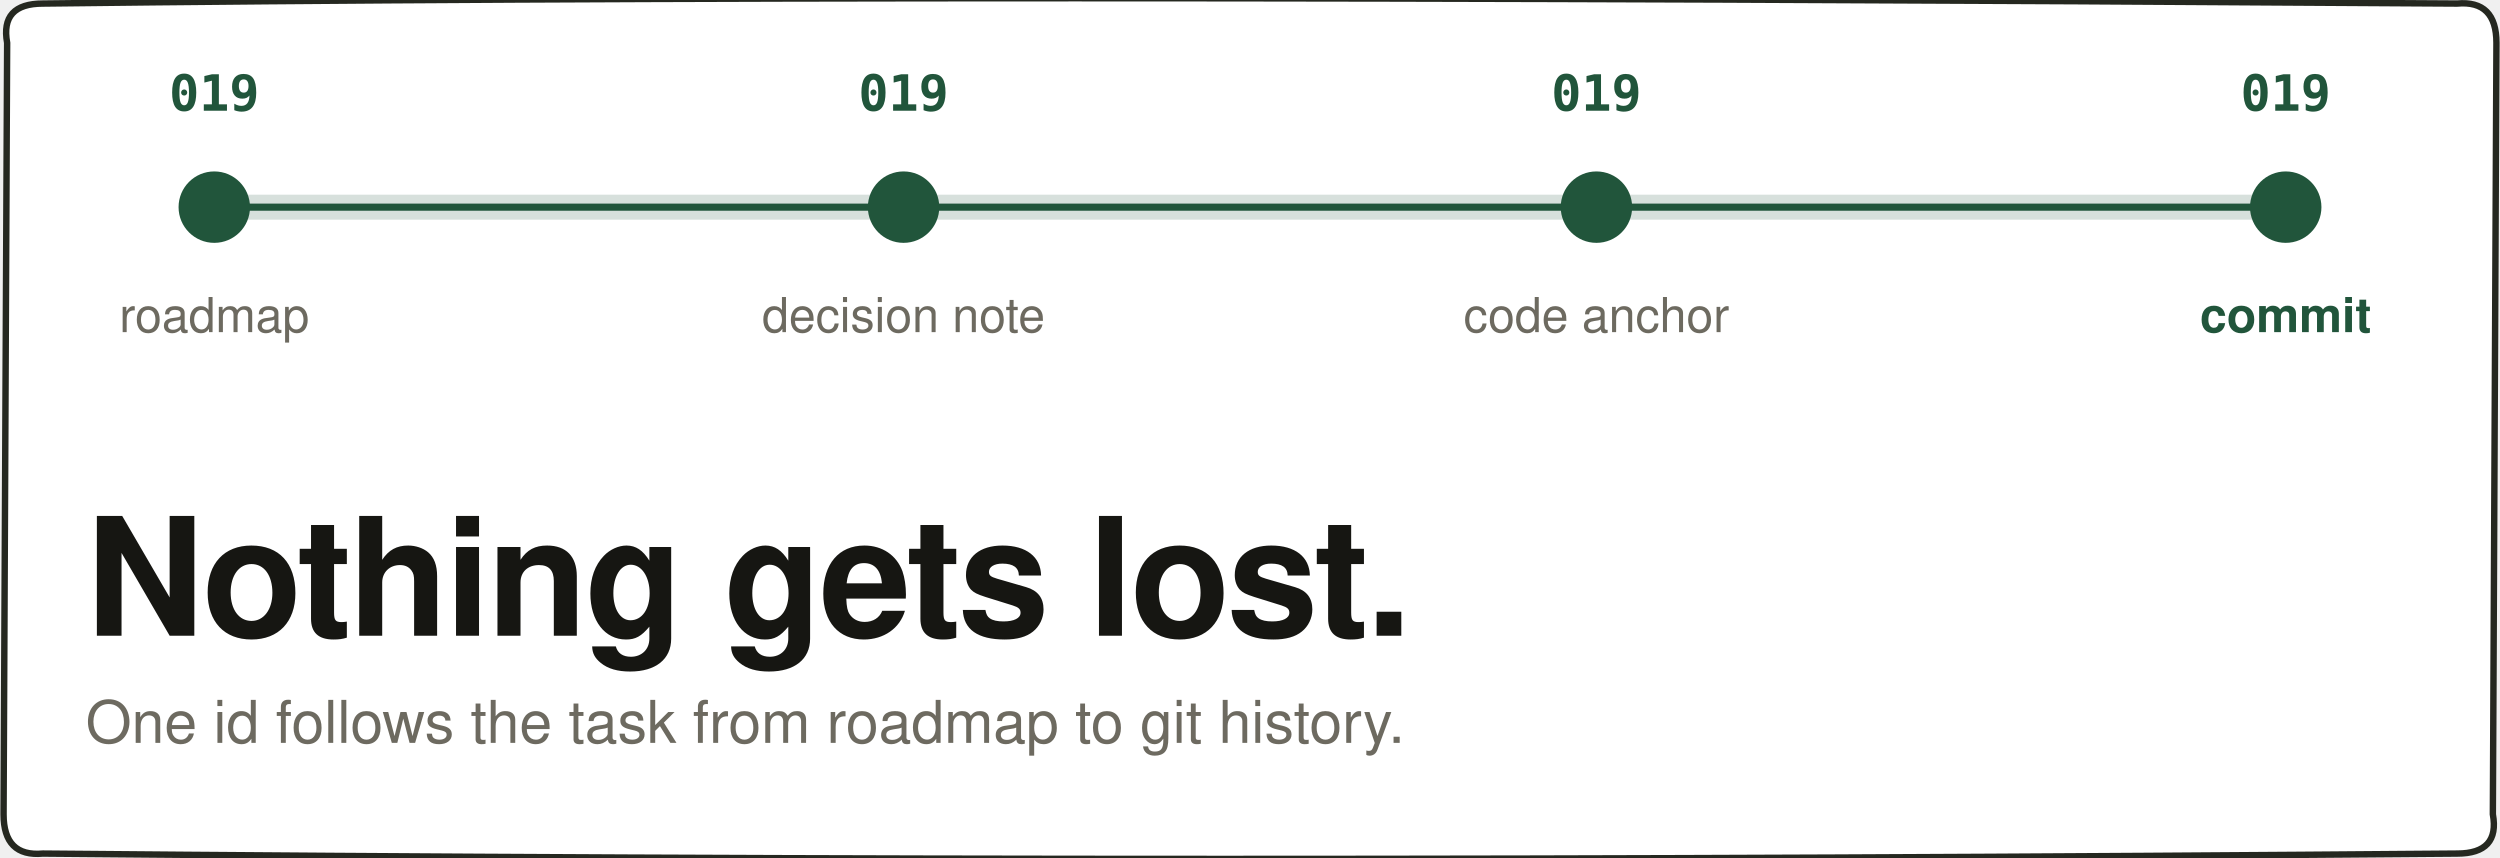
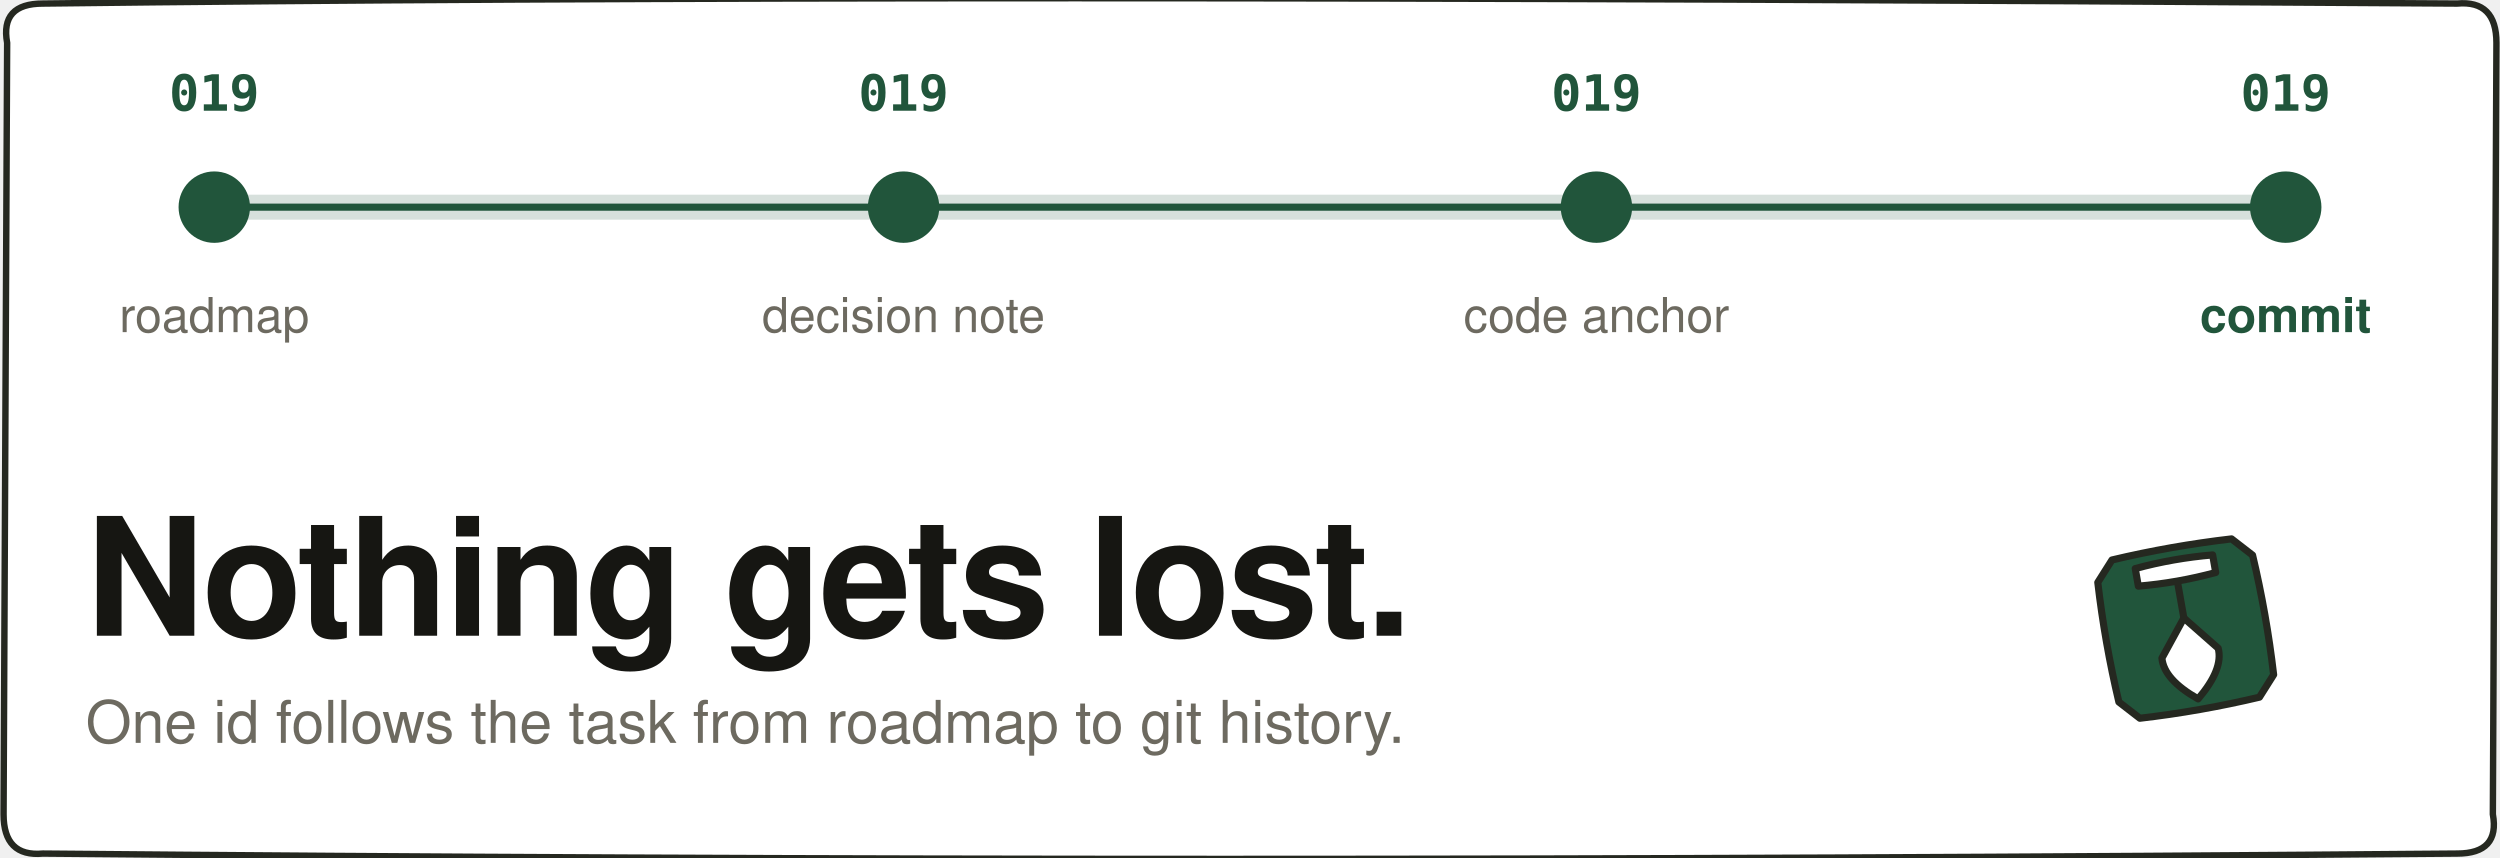
<svg xmlns="http://www.w3.org/2000/svg" viewBox="0 0 700 240" font-family="-apple-system,BlinkMacSystemFont,'Segoe UI',Helvetica,Arial,sans-serif" role="img" aria-label="One task id travels a single trail through four checkpoints">
-   <style>.bg{fill:#f2f1ec}.bg{stroke:rgba(20,20,19,.14)}.ink{fill:#161612}.mut{fill:#6d6a60}.tr{stroke:#21553b}.nd{fill:#21553b}.id{fill:#21553b}@media(prefers-color-scheme:dark){.bg{fill:#141413}.bg{stroke:#30363d}.ink{fill:#ffffff}.mut{fill:#b9b9b1}.tr{stroke:#9ec8ac}.nd{fill:#9ec8ac}.id{fill:#9ec8ac}}.card,.bg{fill:#fff}.ink-frame{stroke:#252820;stroke-width:1.8;stroke-linecap:round;stroke-linejoin:round}text{font-kerning:normal;text-rendering:optimizeLegibility}@media(prefers-color-scheme:dark){.card,.bg{fill:#191c1b}.ink-frame{stroke:#eee9de}}</style>
+   <style>.bg{fill:#f2f1ec}.bg{stroke:rgba(20,20,19,.14)}.ink{fill:#161612}.mut{fill:#6d6a60}.tr{stroke:#21553b}.nd{fill:#21553b}.id{fill:#21553b}@media(prefers-color-scheme:dark){.bg{fill:#141413}.bg{stroke:#30363d}.ink{fill:#ffffff}.mut{fill:#b9b9b1}.tr{stroke:#9ec8ac}.nd{fill:#9ec8ac}.id{fill:#9ec8ac}}.card,.bg{fill:#fff}.ink-frame{stroke:#252820;stroke-width:1.8;stroke-linecap:round;stroke-linejoin:round}.seal{stroke:#252820}.seal-paper{fill:#fff}text{font-kerning:normal;text-rendering:optimizeLegibility}@media(prefers-color-scheme:dark){.card,.bg{fill:#191c1b}.ink-frame{stroke:#eee9de}.seal{stroke:#eee9de}.seal-paper{fill:#191c1b}}</style>
  <path class="bg ink-frame" d="M12 1 Q252 -2 688 1 Q699 0 699 12 L698 228 Q700 239 688 239 Q336 242 12 239 Q1 240 1 228 L2 12 Q0 1 12 1Z" />
  <line class="tr" x1="60" x2="640" y1="58" y2="58" stroke-width="7" opacity=".18" stroke-linecap="round" />
  <line class="tr" x1="60" x2="640" y1="58" y2="58" stroke-width="2" stroke-linecap="round" />
  <text class="id" x="60" y="31" font-size="14" font-weight="700" text-anchor="middle" font-family="ui-monospace,SFMono-Regular,Menlo,Consolas,monospace">019</text>
  <circle class="nd" cx="60" cy="58" r="10" />
  <text class="mut" x="60" y="93" font-size="13.5" text-anchor="middle">roadmap</text>
  <text class="id" x="253" y="31" font-size="14" font-weight="700" text-anchor="middle" font-family="ui-monospace,SFMono-Regular,Menlo,Consolas,monospace">019</text>
  <circle class="nd" cx="253" cy="58" r="10" />
  <text class="mut" x="253" y="93" font-size="13.5" text-anchor="middle">decision note</text>
  <text class="id" x="447" y="31" font-size="14" font-weight="700" text-anchor="middle" font-family="ui-monospace,SFMono-Regular,Menlo,Consolas,monospace">019</text>
  <circle class="nd" cx="447" cy="58" r="10" />
  <text class="mut" x="447" y="93" font-size="13.5" text-anchor="middle">code anchor</text>
  <text class="id" x="640" y="31" font-size="14" font-weight="700" text-anchor="middle" font-family="ui-monospace,SFMono-Regular,Menlo,Consolas,monospace">019</text>
  <circle class="nd" cx="640" cy="58" r="10" />
  <text class="id" x="640" y="93" font-size="13.5" text-anchor="middle" font-weight="700">commit</text>
  <text class="ink" x="24" y="178" font-size="46" font-weight="800" letter-spacing="-1">Nothing gets lost.</text>
  <text class="mut" x="24" y="208" font-size="16.5">One id follows the task from roadmap to git history.</text>
+   <g transform="translate(612 176) rotate(-10) translate(-32 -32) scale(0.5)" aria-hidden="true">
+     <g class="seal" stroke-width="4" stroke-linecap="round" stroke-linejoin="round">
+       <path d="M20 30L30 19Q64 17 98 19L108 30Q110 64 108 98L98 109Q64 111 30 109L20 98Q18 64 20 30Z" fill="#21553b" />
+       <path d="M64 36V58" fill="none" />
+       <path d="M42 26Q64 24 86 26L86 36Q64 38 42 36Z" class="seal-paper" />
+       <path d="M64 58L80 78Q81 90 64 104Q47 90 48 78Z" class="seal-paper" />
+     </g>
+   </g>
</svg>
